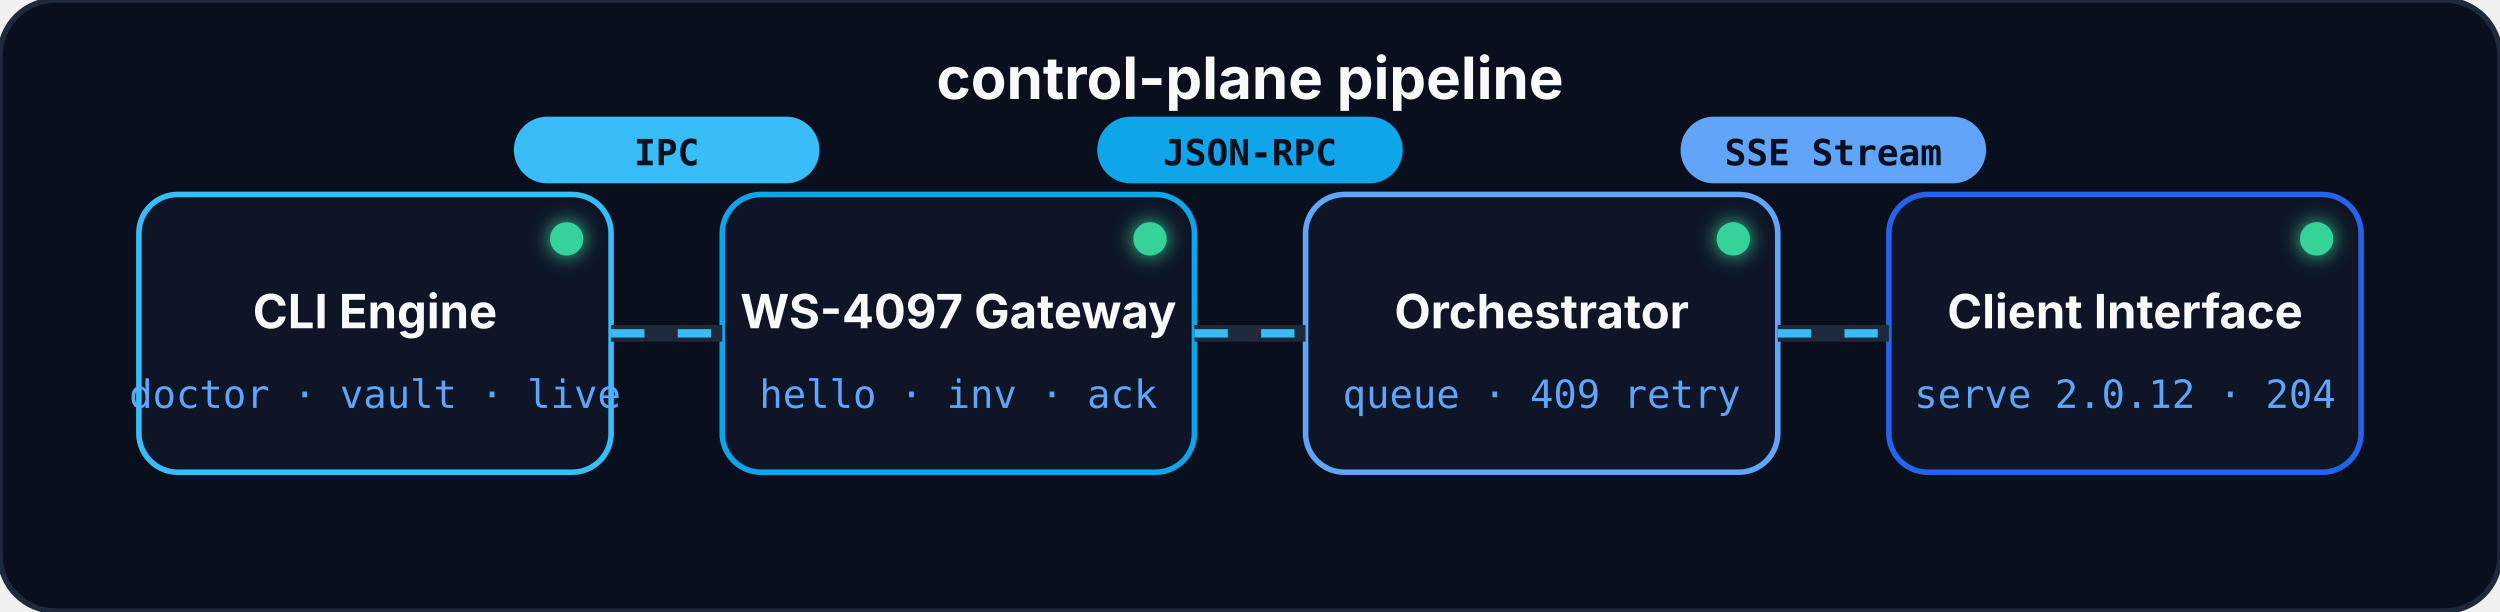
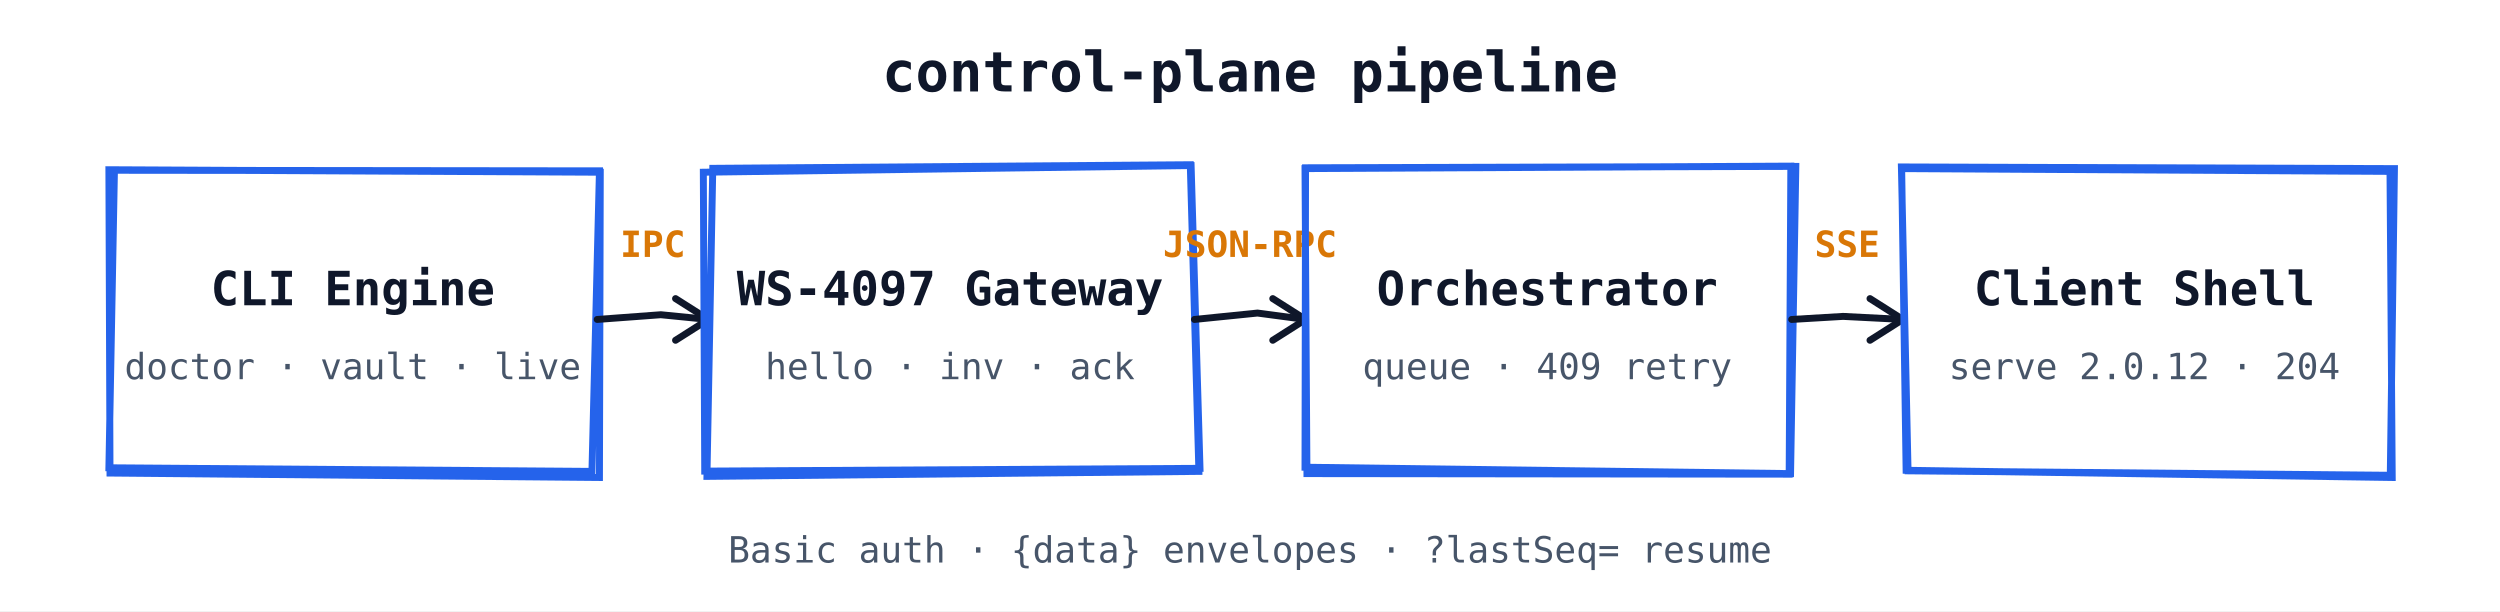
<svg xmlns="http://www.w3.org/2000/svg" viewBox="0 0 900 220">
-   <defs>
-     <filter id="pfl-glow" x="-60%" y="-60%" width="220%" height="220%">
-       <feGaussianBlur stdDeviation="3.5" result="b" />
-       <feMerge>
-         <feMergeNode in="b" />
-         <feMergeNode in="SourceGraphic" />
-       </feMerge>
-     </filter>
-   </defs>
-   <style>
-     .flow { stroke-dasharray: 12 12; animation: dashmove 1.1s linear infinite; }
-     @keyframes dashmove { to { stroke-dashoffset: -48; } }
-     .pulse-dot { animation: dotpulse 1.6s ease-in-out infinite; }
-     @keyframes dotpulse { 0%,100% { opacity: 1; } 50% { opacity: 0.35; } }
-   </style>
-   <rect width="900" height="220" rx="20" fill="#0a0f1d" stroke="#1e293b" stroke-width="2" />
-   <text x="450" y="28" text-anchor="middle" dominant-baseline="central" font-family="system-ui, -apple-system, sans-serif" font-size="21" font-weight="700" fill="#f8fafc">control-plane pipeline</text>
-   <g font-family="system-ui, -apple-system, sans-serif">
-     <rect x="50" y="70" width="170" height="100" rx="14" fill="rgba(15,23,42,0.75)" stroke="#38bdf8" stroke-width="2" />
-     <rect x="260" y="70" width="170" height="100" rx="14" fill="rgba(15,23,42,0.75)" stroke="#0ea5e9" stroke-width="2" />
-     <rect x="470" y="70" width="170" height="100" rx="14" fill="rgba(15,23,42,0.75)" stroke="#60a5fa" stroke-width="2" />
-     <rect x="680" y="70" width="170" height="100" rx="14" fill="rgba(15,23,42,0.75)" stroke="#2563eb" stroke-width="2" />
-   </g>
-   <g font-family="system-ui, -apple-system, sans-serif" font-size="17" font-weight="700" fill="#f8fafc" text-anchor="middle">
-     <text x="135" y="112" dominant-baseline="central">CLI Engine</text>
-     <text x="345" y="112" dominant-baseline="central">WS-4097 Gateway</text>
-     <text x="555" y="112" dominant-baseline="central">Orchestrator</text>
-     <text x="765" y="112" dominant-baseline="central">Client Interface</text>
-   </g>
-   <g font-family="ui-monospace, monospace" font-size="14" fill="#60a5fa" text-anchor="middle">
-     <text x="135" y="142" dominant-baseline="central">doctor · vault · live</text>
-     <text x="345" y="142" dominant-baseline="central">hello · inv · ack</text>
-     <text x="555" y="142" dominant-baseline="central">queue · 409 retry</text>
-     <text x="765" y="142" dominant-baseline="central">serve 2.0.12 · 204</text>
-   </g>
-   <g>
-     <line x1="220" y1="120" x2="260" y2="120" stroke="#1e293b" stroke-width="6" />
-     <line x1="430" y1="120" x2="470" y2="120" stroke="#1e293b" stroke-width="6" />
-     <line x1="640" y1="120" x2="680" y2="120" stroke="#1e293b" stroke-width="6" />
-     <line class="flow" x1="220" y1="120" x2="260" y2="120" stroke="#38bdf8" stroke-width="3" />
-     <line class="flow" x1="430" y1="120" x2="470" y2="120" stroke="#38bdf8" stroke-width="3" />
-     <line class="flow" x1="640" y1="120" x2="680" y2="120" stroke="#38bdf8" stroke-width="3" />
-   </g>
-   <g font-family="ui-monospace, monospace" font-size="13" font-weight="700" fill="#0a0f1d" text-anchor="middle">
-     <rect x="185" y="42" width="110" height="24" rx="12" fill="#38bdf8" />
-     <text x="240" y="55" dominant-baseline="central">IPC</text>
-     <rect x="395" y="42" width="110" height="24" rx="12" fill="#0ea5e9" />
-     <text x="450" y="55" dominant-baseline="central">JSON-RPC</text>
-     <rect x="605" y="42" width="110" height="24" rx="12" fill="#60a5fa" />
-     <text x="660" y="55" dominant-baseline="central">SSE Stream</text>
-   </g>
-   <g fill="#34d399" filter="url(#pfl-glow)">
-     <circle class="pulse-dot" cx="204" cy="86" r="6" />
-     <circle class="pulse-dot" cx="414" cy="86" r="6" />
-     <circle class="pulse-dot" cx="624" cy="86" r="6" />
-     <circle class="pulse-dot" cx="834" cy="86" r="6" />
-   </g>
+   <rect width="900" height="220" fill="#ffffff" />
+   <text x="450" y="26" text-anchor="middle" dominant-baseline="central" font-family="ui-monospace, SFMono-Regular, Menlo, monospace" font-size="20" font-weight="700" fill="#0f172a">control-plane pipeline</text>
+   <path d="M41.2,61.3L215.8,61.5L213.1,169.7L39.2,168.4ZM39.2,61.1L216.1,62L215.8,171.9L39.6,170.3Z" fill="none" stroke="#2563eb" stroke-width="2.5" stroke-linecap="round" />
+   <text x="127" y="104" text-anchor="middle" dominant-baseline="central" font-family="ui-monospace, SFMono-Regular, Menlo, monospace" font-size="17" font-weight="700" fill="#0f172a">CLI Engine</text>
+   <text x="127" y="132" text-anchor="middle" dominant-baseline="central" font-family="ui-monospace, SFMono-Regular, Menlo, monospace" font-size="13" font-weight="400" fill="#475569">doctor · vault · live</text>
+   <path d="M215,115L237.9,113.3L255,115" fill="none" stroke="#0f172a" stroke-width="2.5" stroke-linecap="round" />
+   <path d="M255,115L243.2,122.5M255,115L243.2,107.5" fill="none" stroke="#0f172a" stroke-width="2.5" stroke-linecap="round" />
+   <text x="235" y="88" text-anchor="middle" dominant-baseline="central" font-family="ui-monospace, SFMono-Regular, Menlo, monospace" font-size="13" font-weight="700" fill="#d97706">IPC</text>
+   <path d="M256.6,60.6L428.5,59.3L431.6,169.7L254.5,171.5ZM253.2,62L428.8,59.6L432,168.6L253.7,169.6Z" fill="none" stroke="#2563eb" stroke-width="2.5" stroke-linecap="round" />
+   <text x="342" y="104" text-anchor="middle" dominant-baseline="central" font-family="ui-monospace, SFMono-Regular, Menlo, monospace" font-size="17" font-weight="700" fill="#0f172a">WS-4097 Gateway</text>
+   <text x="342" y="132" text-anchor="middle" dominant-baseline="central" font-family="ui-monospace, SFMono-Regular, Menlo, monospace" font-size="13" font-weight="400" fill="#475569">hello · inv · ack</text>
+   <path d="M430,115L452.7,112.7L470,115" fill="none" stroke="#0f172a" stroke-width="2.5" stroke-linecap="round" />
+   <path d="M470,115L458.2,122.5M470,115L458.2,107.5" fill="none" stroke="#0f172a" stroke-width="2.5" stroke-linecap="round" />
+   <text x="450" y="88" text-anchor="middle" dominant-baseline="central" font-family="ui-monospace, SFMono-Regular, Menlo, monospace" font-size="13" font-weight="700" fill="#d97706">JSON-RPC</text>
+   <path d="M469.8,60.7L644.7,59.8L644.1,170.7L470.5,170.5ZM470,60.4L646.5,59.9L644.6,170.5L469.8,168.2Z" fill="none" stroke="#2563eb" stroke-width="2.5" stroke-linecap="round" />
+   <text x="557" y="104" text-anchor="middle" dominant-baseline="central" font-family="ui-monospace, SFMono-Regular, Menlo, monospace" font-size="17" font-weight="700" fill="#0f172a">Orchestrator</text>
+   <text x="557" y="132" text-anchor="middle" dominant-baseline="central" font-family="ui-monospace, SFMono-Regular, Menlo, monospace" font-size="13" font-weight="400" fill="#475569">queue · 409 retry</text>
+   <path d="M645,115L663.5,113.9L685,115" fill="none" stroke="#0f172a" stroke-width="2.5" stroke-linecap="round" />
+   <path d="M685,115L673.2,122.5M685,115L673.2,107.5" fill="none" stroke="#0f172a" stroke-width="2.5" stroke-linecap="round" />
+   <text x="665" y="88" text-anchor="middle" dominant-baseline="central" font-family="ui-monospace, SFMono-Regular, Menlo, monospace" font-size="13" font-weight="700" fill="#d97706">SSE</text>
+   <path d="M684.6,60.7L860.4,61.7L861.2,171.9L686.2,169.3ZM684.5,60.1L862,60.7L860.5,171.1L686.9,169.5Z" fill="none" stroke="#2563eb" stroke-width="2.5" stroke-linecap="round" />
+   <text x="772" y="104" text-anchor="middle" dominant-baseline="central" font-family="ui-monospace, SFMono-Regular, Menlo, monospace" font-size="17" font-weight="700" fill="#0f172a">Client Shell</text>
+   <text x="772" y="132" text-anchor="middle" dominant-baseline="central" font-family="ui-monospace, SFMono-Regular, Menlo, monospace" font-size="13" font-weight="400" fill="#475569">serve 2.0.12 · 204</text>
+   <text x="450" y="198" text-anchor="middle" dominant-baseline="central" font-family="ui-monospace, SFMono-Regular, Menlo, monospace" font-size="13" font-weight="400" fill="#475569">Basic auth · {data} envelopes · ?lastSeq= resume</text>
</svg>
